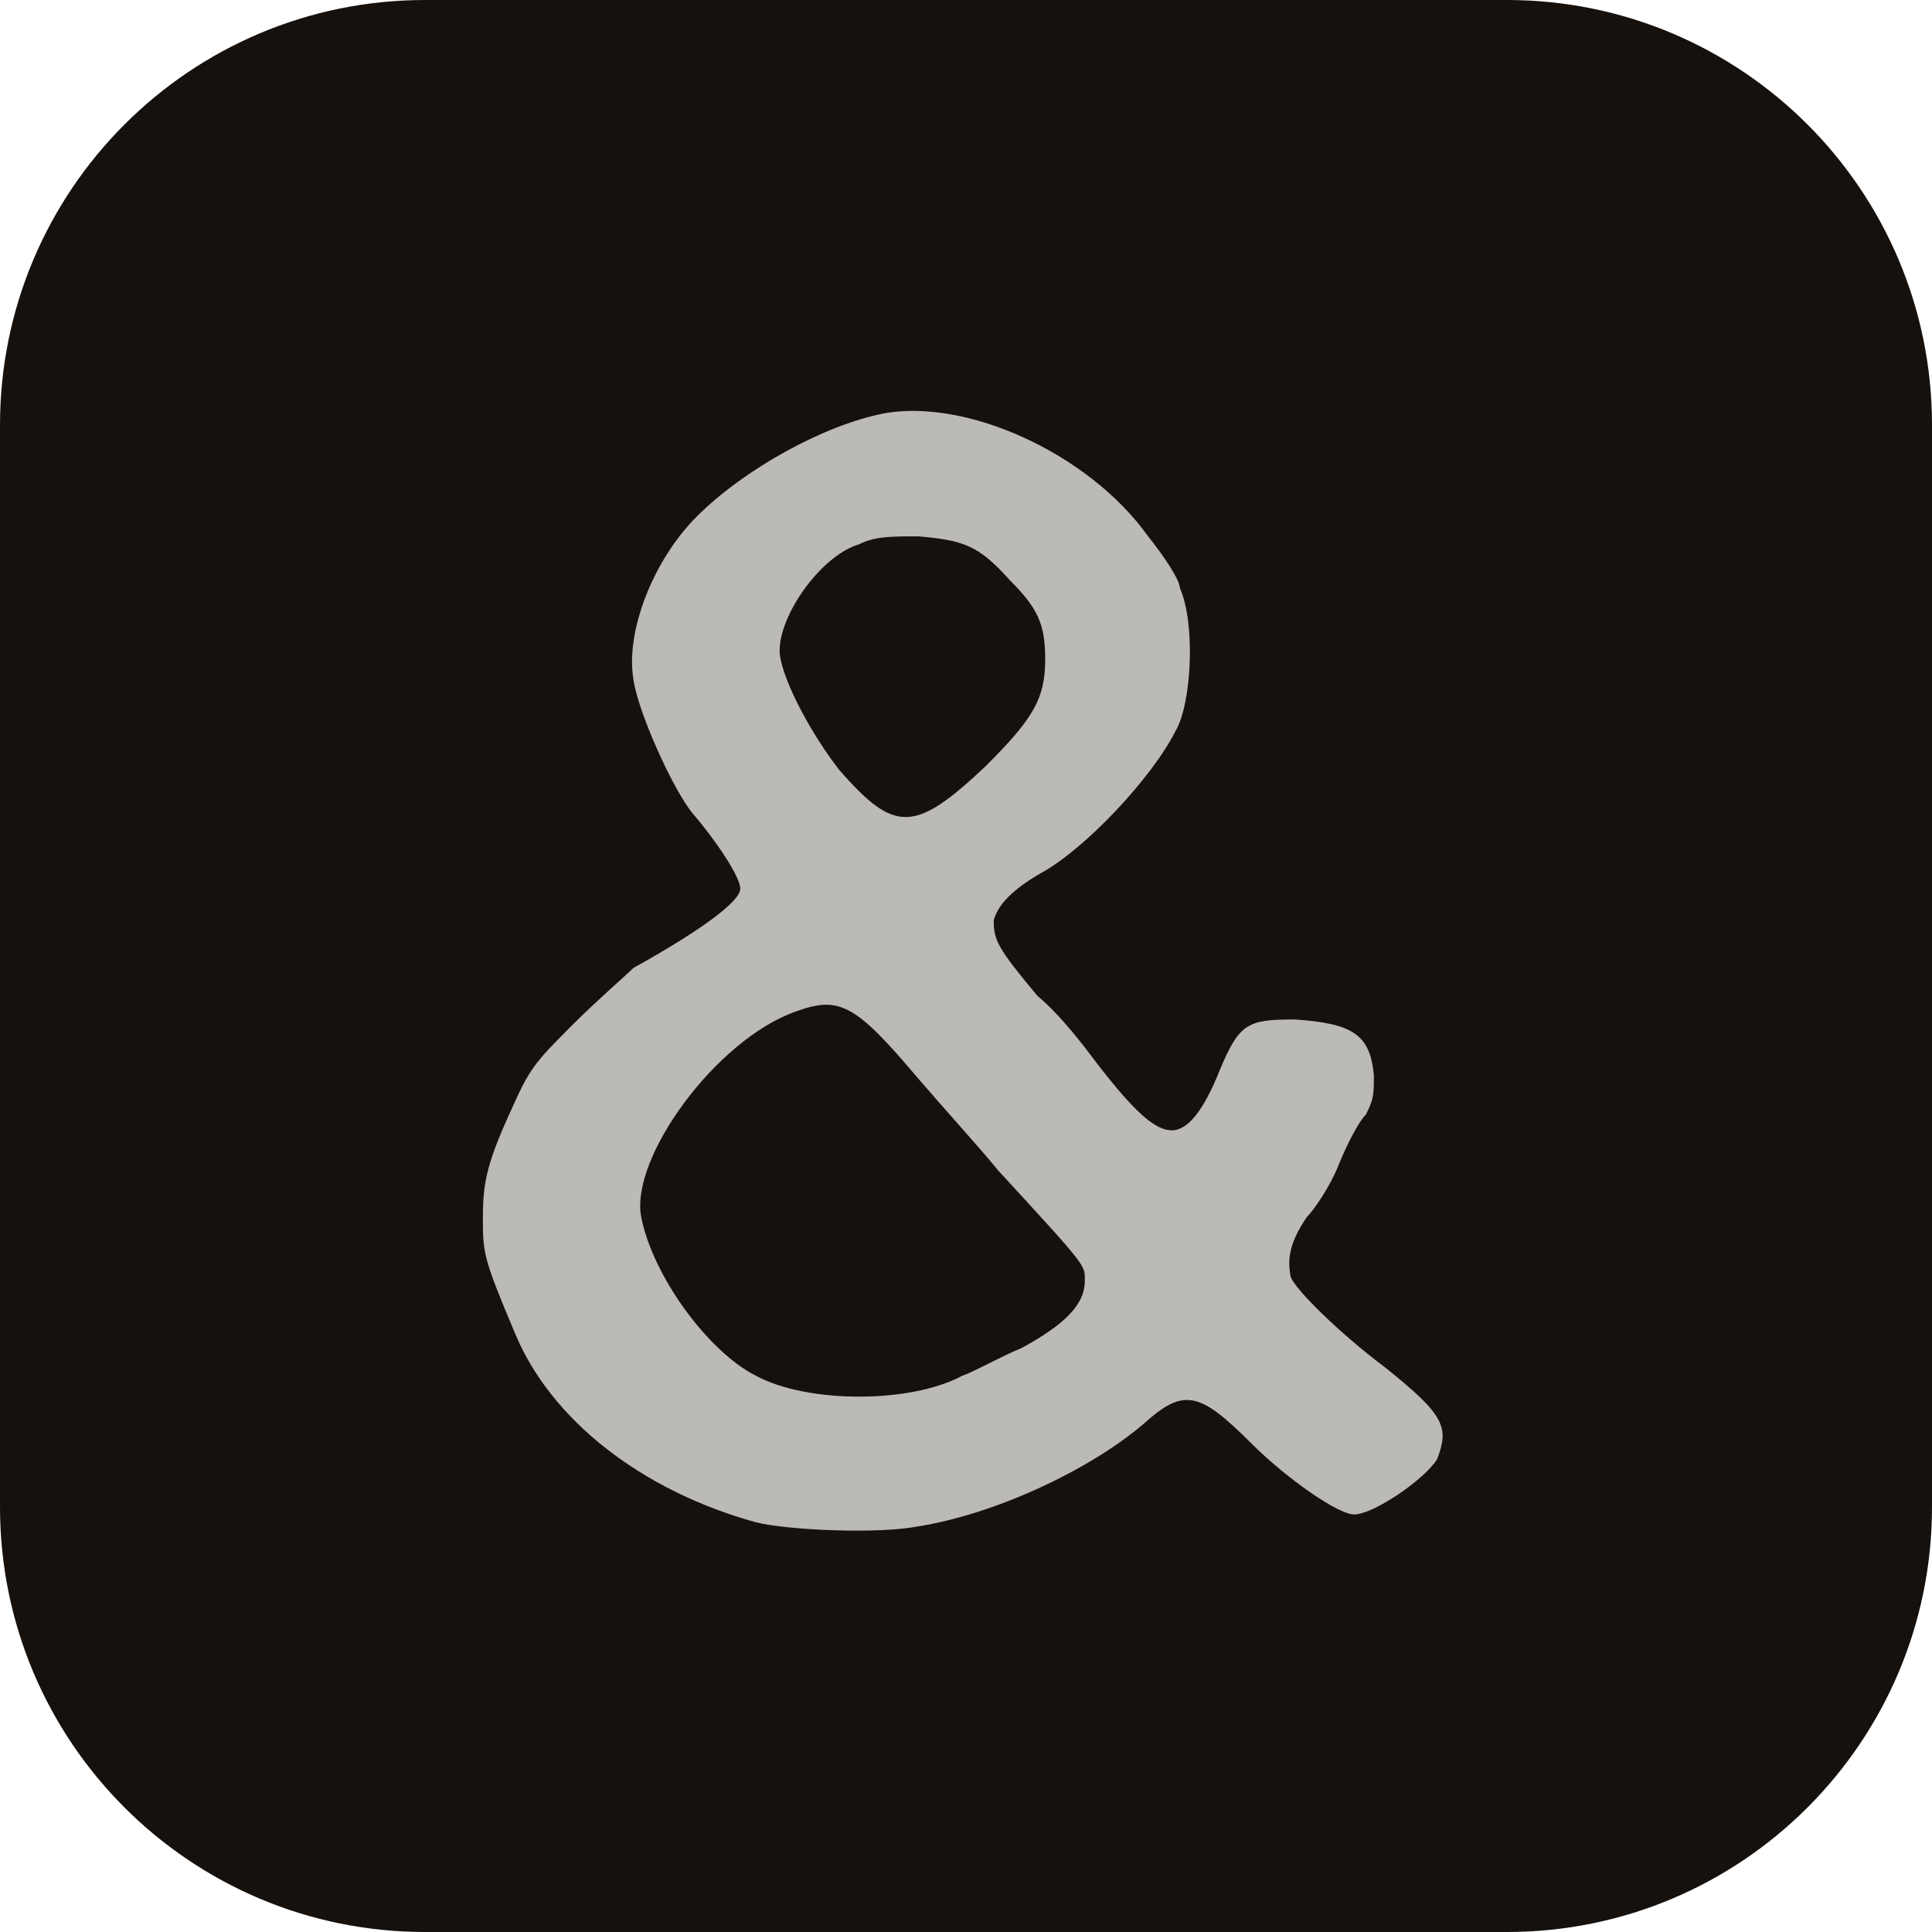
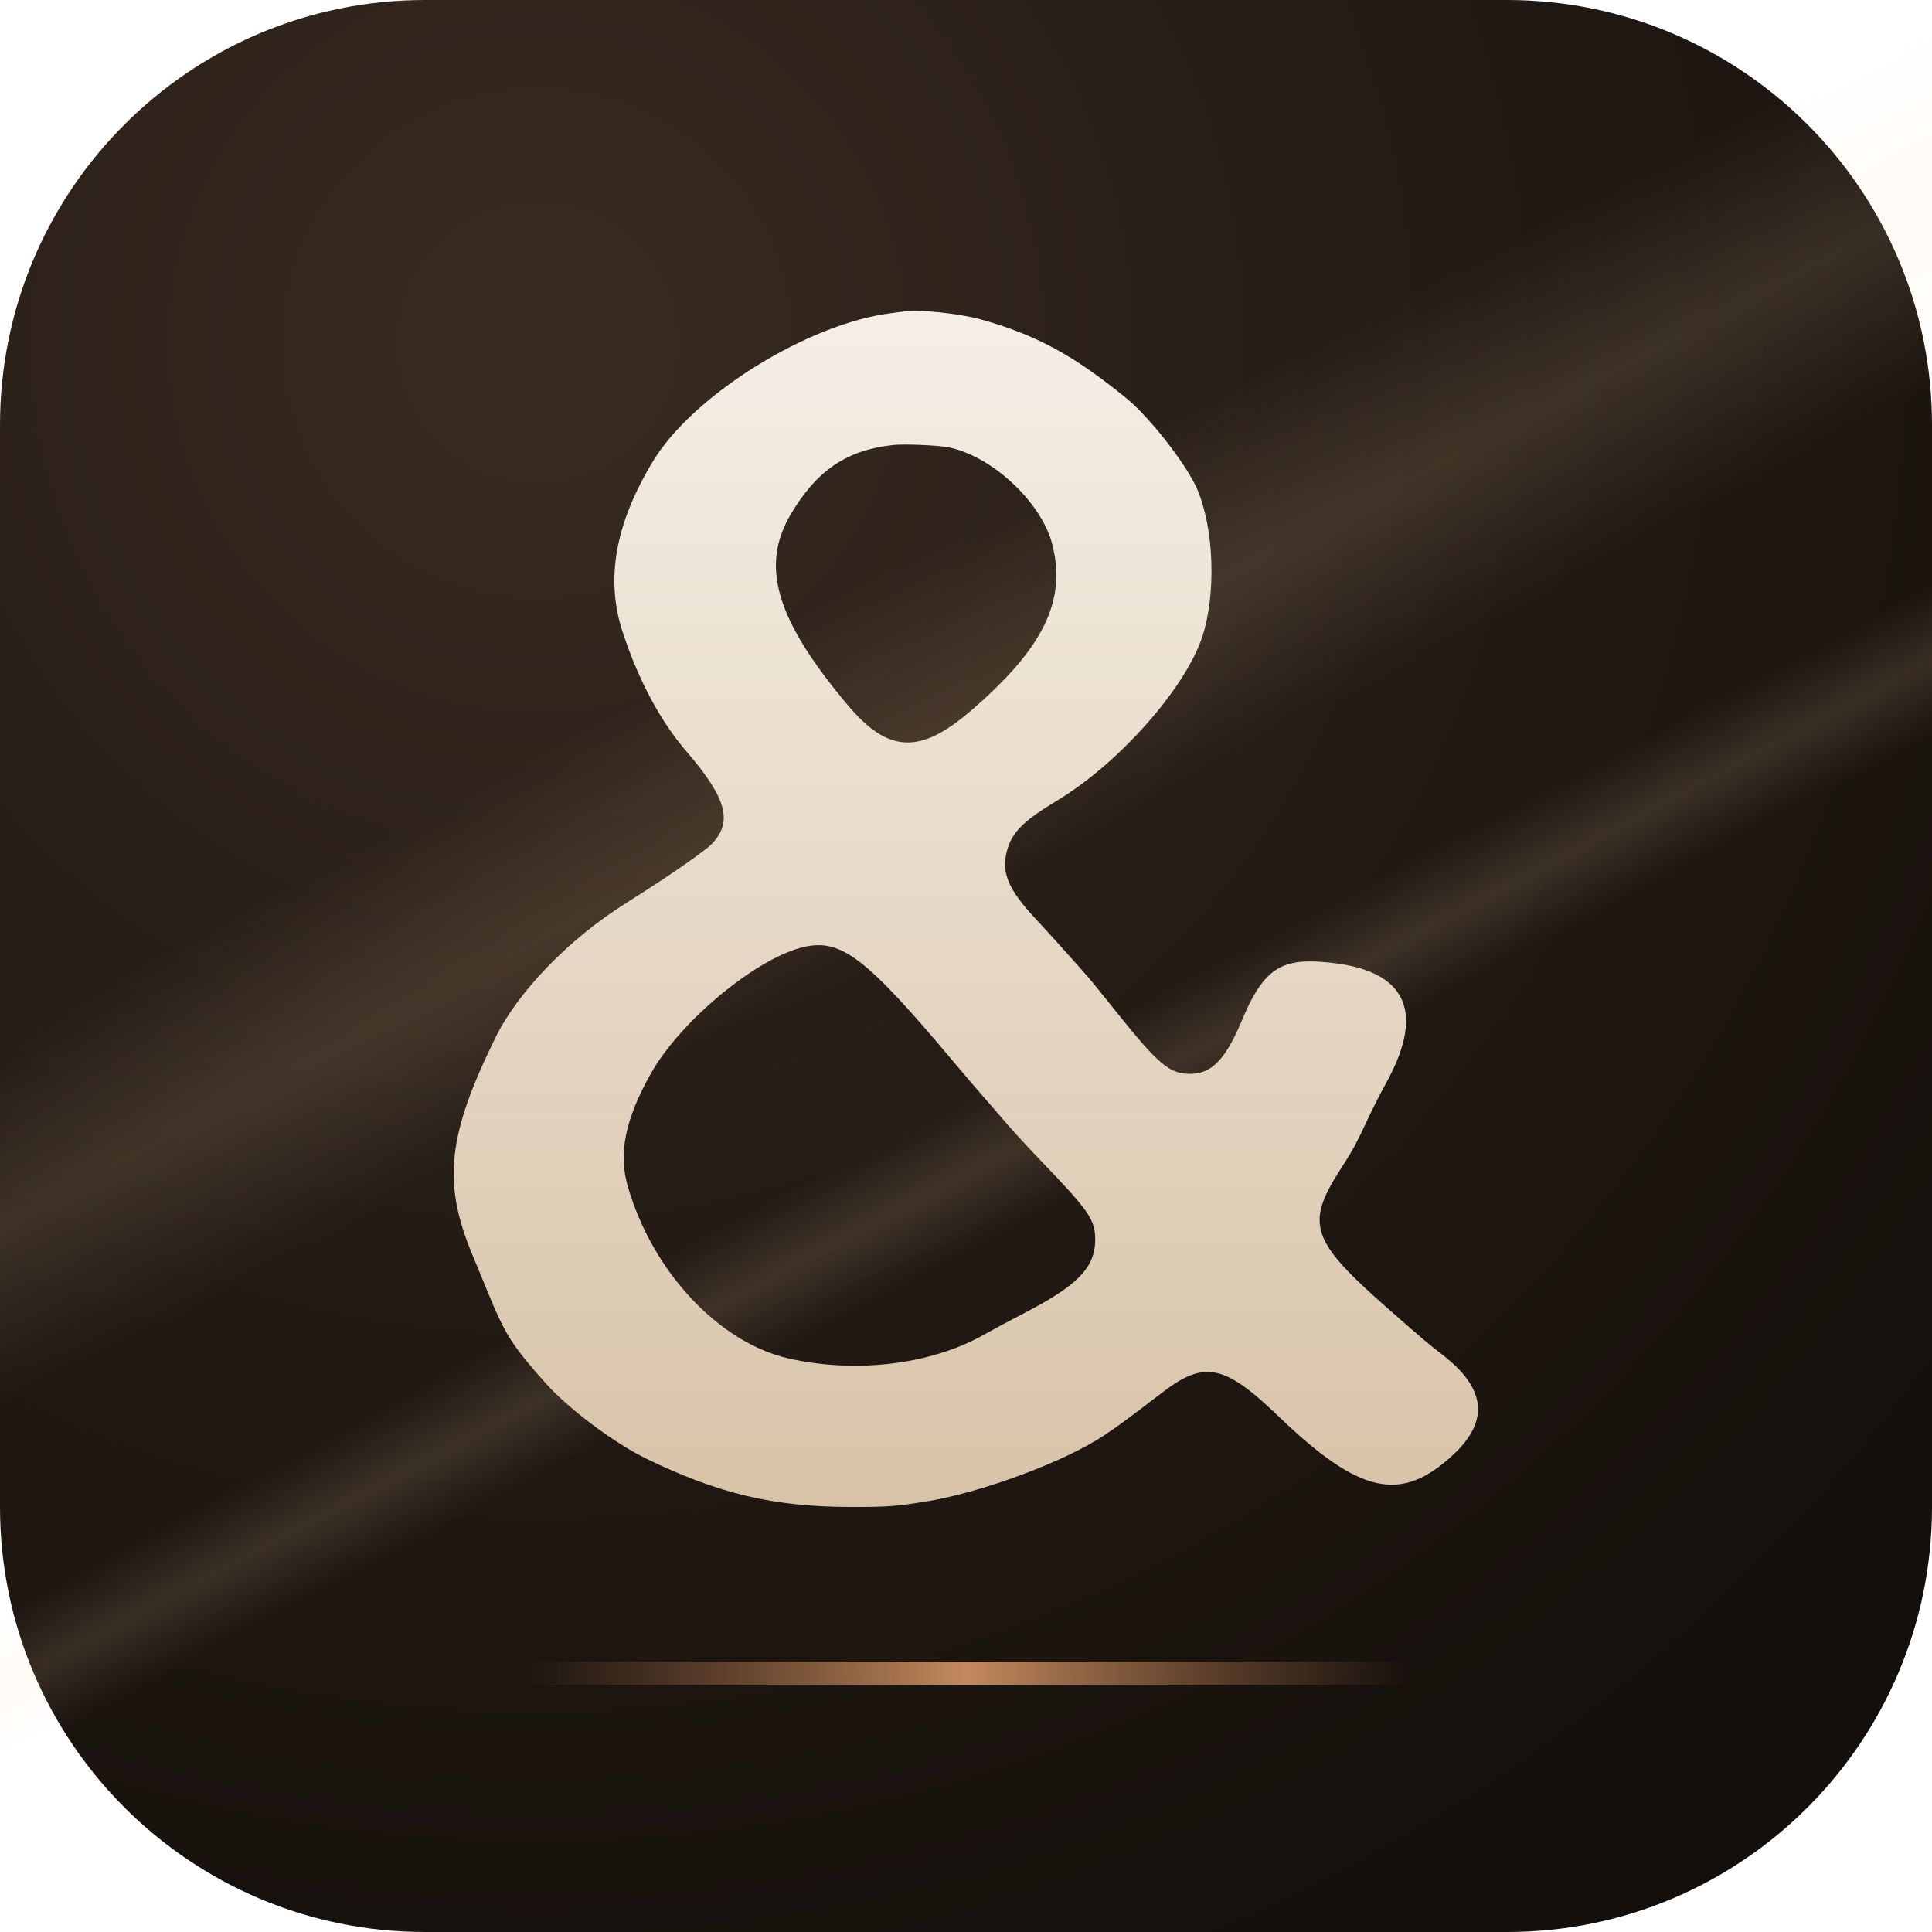
- <svg xmlns="http://www.w3.org/2000/svg" viewBox="1596.05 20.55 487.9 487.9">
-   <rect x="1596.05" y="20.55" width="487.9" height="487.9" rx="107.338" fill="#16110D" />
-   <path fill="#BBBAB5" fill-rule="evenodd" d="M 1819 125 C 1804 128, 1784 139, 1772 151 C 1761 162, 1754 180, 1756 192 C 1757 200, 1766 220, 1771 226 C 1777 233, 1783 242, 1783 245 C 1783 248, 1774 255, 1756 265 C 1754 267, 1747 273, 1741 279 C 1732 288, 1730 290, 1726 299 C 1719 314, 1718 319, 1718 328 C 1718 337, 1718 338, 1726 357 C 1735 379, 1758 397, 1787 405 C 1795 407, 1818 408, 1828 406 C 1847 403, 1871 392, 1885 380 C 1895 371, 1899 372, 1912 385 C 1921 394, 1934 403, 1938 403 C 1943 403, 1956 394, 1959 389 C 1962 381, 1961 378, 1946 366 C 1934 357, 1923 346, 1922 343 C 1921 338, 1922 334, 1926 328 C 1928 326, 1932 320, 1934 315 C 1936 310, 1939 304, 1941 302 C 1943 298, 1943 297, 1943 292 C 1942 282, 1938 279, 1923 278 C 1911 278, 1909 279, 1904 291 C 1900 301, 1896 306, 1892 306 C 1888 306, 1883 302, 1873 289 C 1870 285, 1864 277, 1858 272 C 1848 260, 1847 258, 1847 253 C 1848 249, 1852 245, 1859 241 C 1870 235, 1887 217, 1893 205 C 1897 198, 1898 178, 1894 169 C 1894 167, 1890 161, 1886 156 C 1871 135, 1840 121, 1819 125 M 1813 158 C 1803 161, 1792 177, 1793 186 C 1794 193, 1801 206, 1808 215 C 1822 231, 1827 231, 1845 214 C 1857 202, 1860 197, 1860 187 C 1860 178, 1858 174, 1851 167 C 1843 158, 1839 157, 1828 156 C 1821 156, 1817 156, 1813 158 M 1797 276 C 1777 283, 1755 313, 1758 328 C 1761 343, 1775 362, 1787 368 C 1800 375, 1826 375, 1839 368 C 1842 367, 1849 363, 1854 361 C 1865 355, 1870 350, 1870 344 C 1870 340, 1871 341, 1848 316 C 1844 311, 1834 300, 1828 293 C 1812 274, 1808 272, 1797 276" />
+ <svg xmlns="http://www.w3.org/2000/svg" width="64" height="64" viewBox="0 0 1000 1000">
+   <defs>
+     <radialGradient id="bg" cx="28%" cy="18%" r="95%">
+       <stop offset="0" stop-color="#3a2b21" />
+       <stop offset=".55" stop-color="#211913" />
+       <stop offset="1" stop-color="#140f0b" />
+     </radialGradient>
+     <linearGradient id="blade" x1="0" y1="0" x2="0" y2="1">
+       <stop offset="0" stop-color="#ffd6aa" stop-opacity="0" />
+       <stop offset=".5" stop-color="#ffd6aa" stop-opacity=".13" />
+       <stop offset="1" stop-color="#ffd6aa" stop-opacity="0" />
+     </linearGradient>
+     <linearGradient id="amp" x1="0" y1="0" x2="0" y2="1">
+       <stop offset="0" stop-color="#f5efe6" />
+       <stop offset="1" stop-color="#d8c3a8" />
+     </linearGradient>
+     <linearGradient id="line" x1="0" x2="1">
+       <stop offset="0" stop-color="#9a6440" stop-opacity="0" />
+       <stop offset=".5" stop-color="#c48a5e" />
+       <stop offset="1" stop-color="#9a6440" stop-opacity="0" />
+     </linearGradient>
+   </defs>
+   <rect width="1000" height="1000" rx="220" fill="url(#bg)" />
+   <g transform="rotate(-28 500 500)">
+     <rect x="-300" y="300" width="1600" height="170" fill="url(#blade)" />
+     <rect x="-300" y="560" width="1600" height="70" fill="url(#blade)" />
+   </g>
+   <path transform="translate(125.6542 -6.783946) scale(0.5480905)" fill="url(#amp)" fill-rule="evenodd" d="M 624 306.6 C 622.6 306.8, 617.5 307.5, 612.5 308.1 C 534.4 317.7, 425.8 385.0, 387.7 447.5 C 351.6 506.9, 342.2 559.7, 359.0 610.0 C 374.0 655.4, 394.5 693.5, 419.0 722 C 456.7 765.8, 463.0 788.2, 443.3 809.0 C 436.7 816.1, 401.0 840.7, 361.7 865.4 C 308.3 898.9, 259.9 948.8, 238.5 992.5 C 193.4 1084.4, 188.6 1129.2, 216.5 1196.5 C 220.2 1205.3, 226.7 1221.3, 231.1 1232 C 248.1 1273.2, 253.9 1282.4, 285.8 1318.4 C 307.4 1342.6, 349.9 1374.6, 380.5 1389.6 C 449.0 1423.0, 501.6 1435.5, 574.5 1435.5 C 609.9 1435.5, 616.3 1435.0, 644.9 1430.4 C 697.6 1422.0, 777.2 1392.4, 814.2 1367.4 C 827.1 1358.8, 834.9 1353.0, 869.2 1326.8 C 908.2 1297.1, 927.3 1301.1, 977.7 1349.5 C 1054.7 1423.6, 1093.8 1432.2, 1143.3 1386.0 C 1177.4 1354.1, 1174.0 1323.5, 1132.9 1291.7 C 1119.8 1281.7, 1113.5 1276.3, 1081.3 1248.0 C 1008.3 1183.8, 1003.2 1168.4, 1037.1 1115.9 C 1048.1 1098.9, 1051.8 1092.1, 1062.5 1069.1 C 1067.1 1059.2, 1074.6 1044.5, 1079.1 1036.4 C 1119.2 964.5, 1097.3 925.0, 1014.9 920.5 C 978.5 918.5, 962.5 930.8, 944.0 975.0 C 928.2 1012.9, 915.1 1026.5, 894.5 1026.5 C 875.2 1026.5, 864.6 1017.6, 824.2 967 C 813.5 953.5, 802.1 939.6, 799.1 936.0 C 790.4 925.9, 759.5 891.6, 749.6 881 C 723.2 852.9, 716.2 836.8, 721.5 816.5 C 726.3 798.4, 736.5 788.0, 769.5 768.1 C 827.5 733.2, 890.2 662.2, 906.1 613.8 C 919.4 573.0, 917.3 511.5, 901.3 474.3 C 891.4 451.2, 856.8 406.8, 834.6 388.6 C 785.1 348.1, 748.8 328.4, 697.3 314.1 C 676.2 308.3, 637.3 304.3, 624 306.6 M 614.5 432.6 C 570.5 437.3, 542.1 456.5, 517.4 498.2 C 488.6 547.1, 503.6 597.6, 571.1 678 C 609.2 723.5, 639.2 725.1, 687 684.1 C 756.0 624.9, 778.1 579.9, 764.5 526.5 C 754.6 487.3, 708.5 443.8, 667.4 435.0 C 657.7 432.9, 625.6 431.5, 614.5 432.6 M 531 906.4 C 486.6 915.9, 413.6 976.0, 385.4 1026.2 C 361.1 1069.4, 354.6 1101.5, 363.6 1132.8 C 387.0 1213.6, 449.9 1280.6, 516.1 1295.4 C 580.1 1309.7, 650.7 1300.9, 700.7 1272.4 C 707.2 1268.7, 723.8 1259.8, 737.5 1252.7 C 788.6 1226.3, 805 1209.4, 805 1182.9 C 805 1164.2, 799.4 1156.1, 753.0 1107.8 C 742.3 1096.6, 727.9 1081.0, 721.0 1073 C 714.2 1065.0, 704.0 1053.3, 698.5 1047 C 692.9 1040.7, 681.0 1026.7, 672.0 1016 C 589.3 917.4, 565.7 899.1, 531 906.4" />
+   <rect x="270" y="860" width="460" height="12" rx="6" fill="url(#line)" />
</svg>
